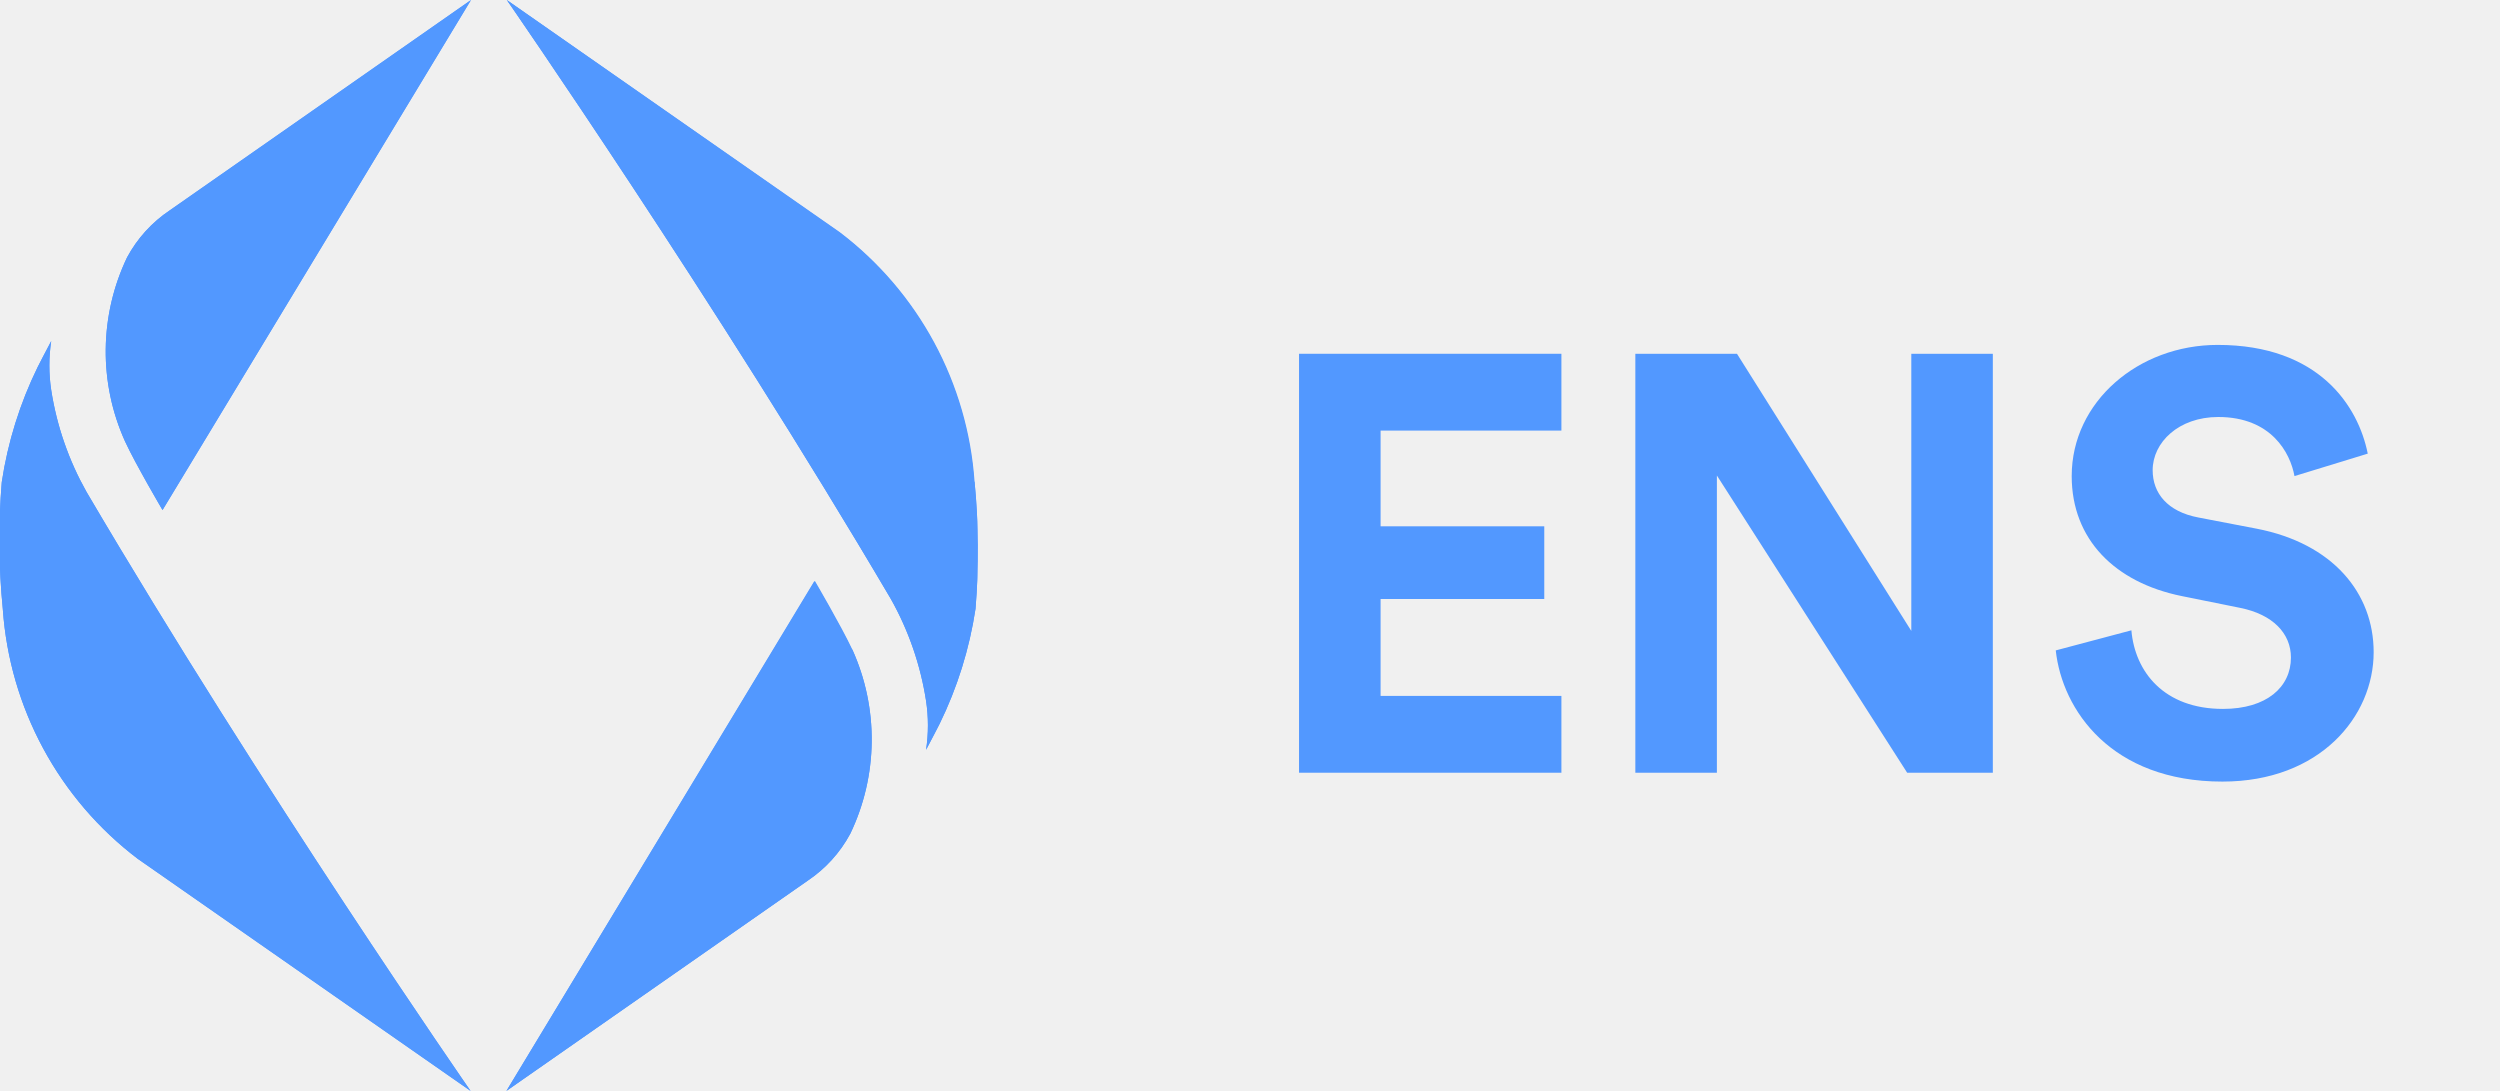
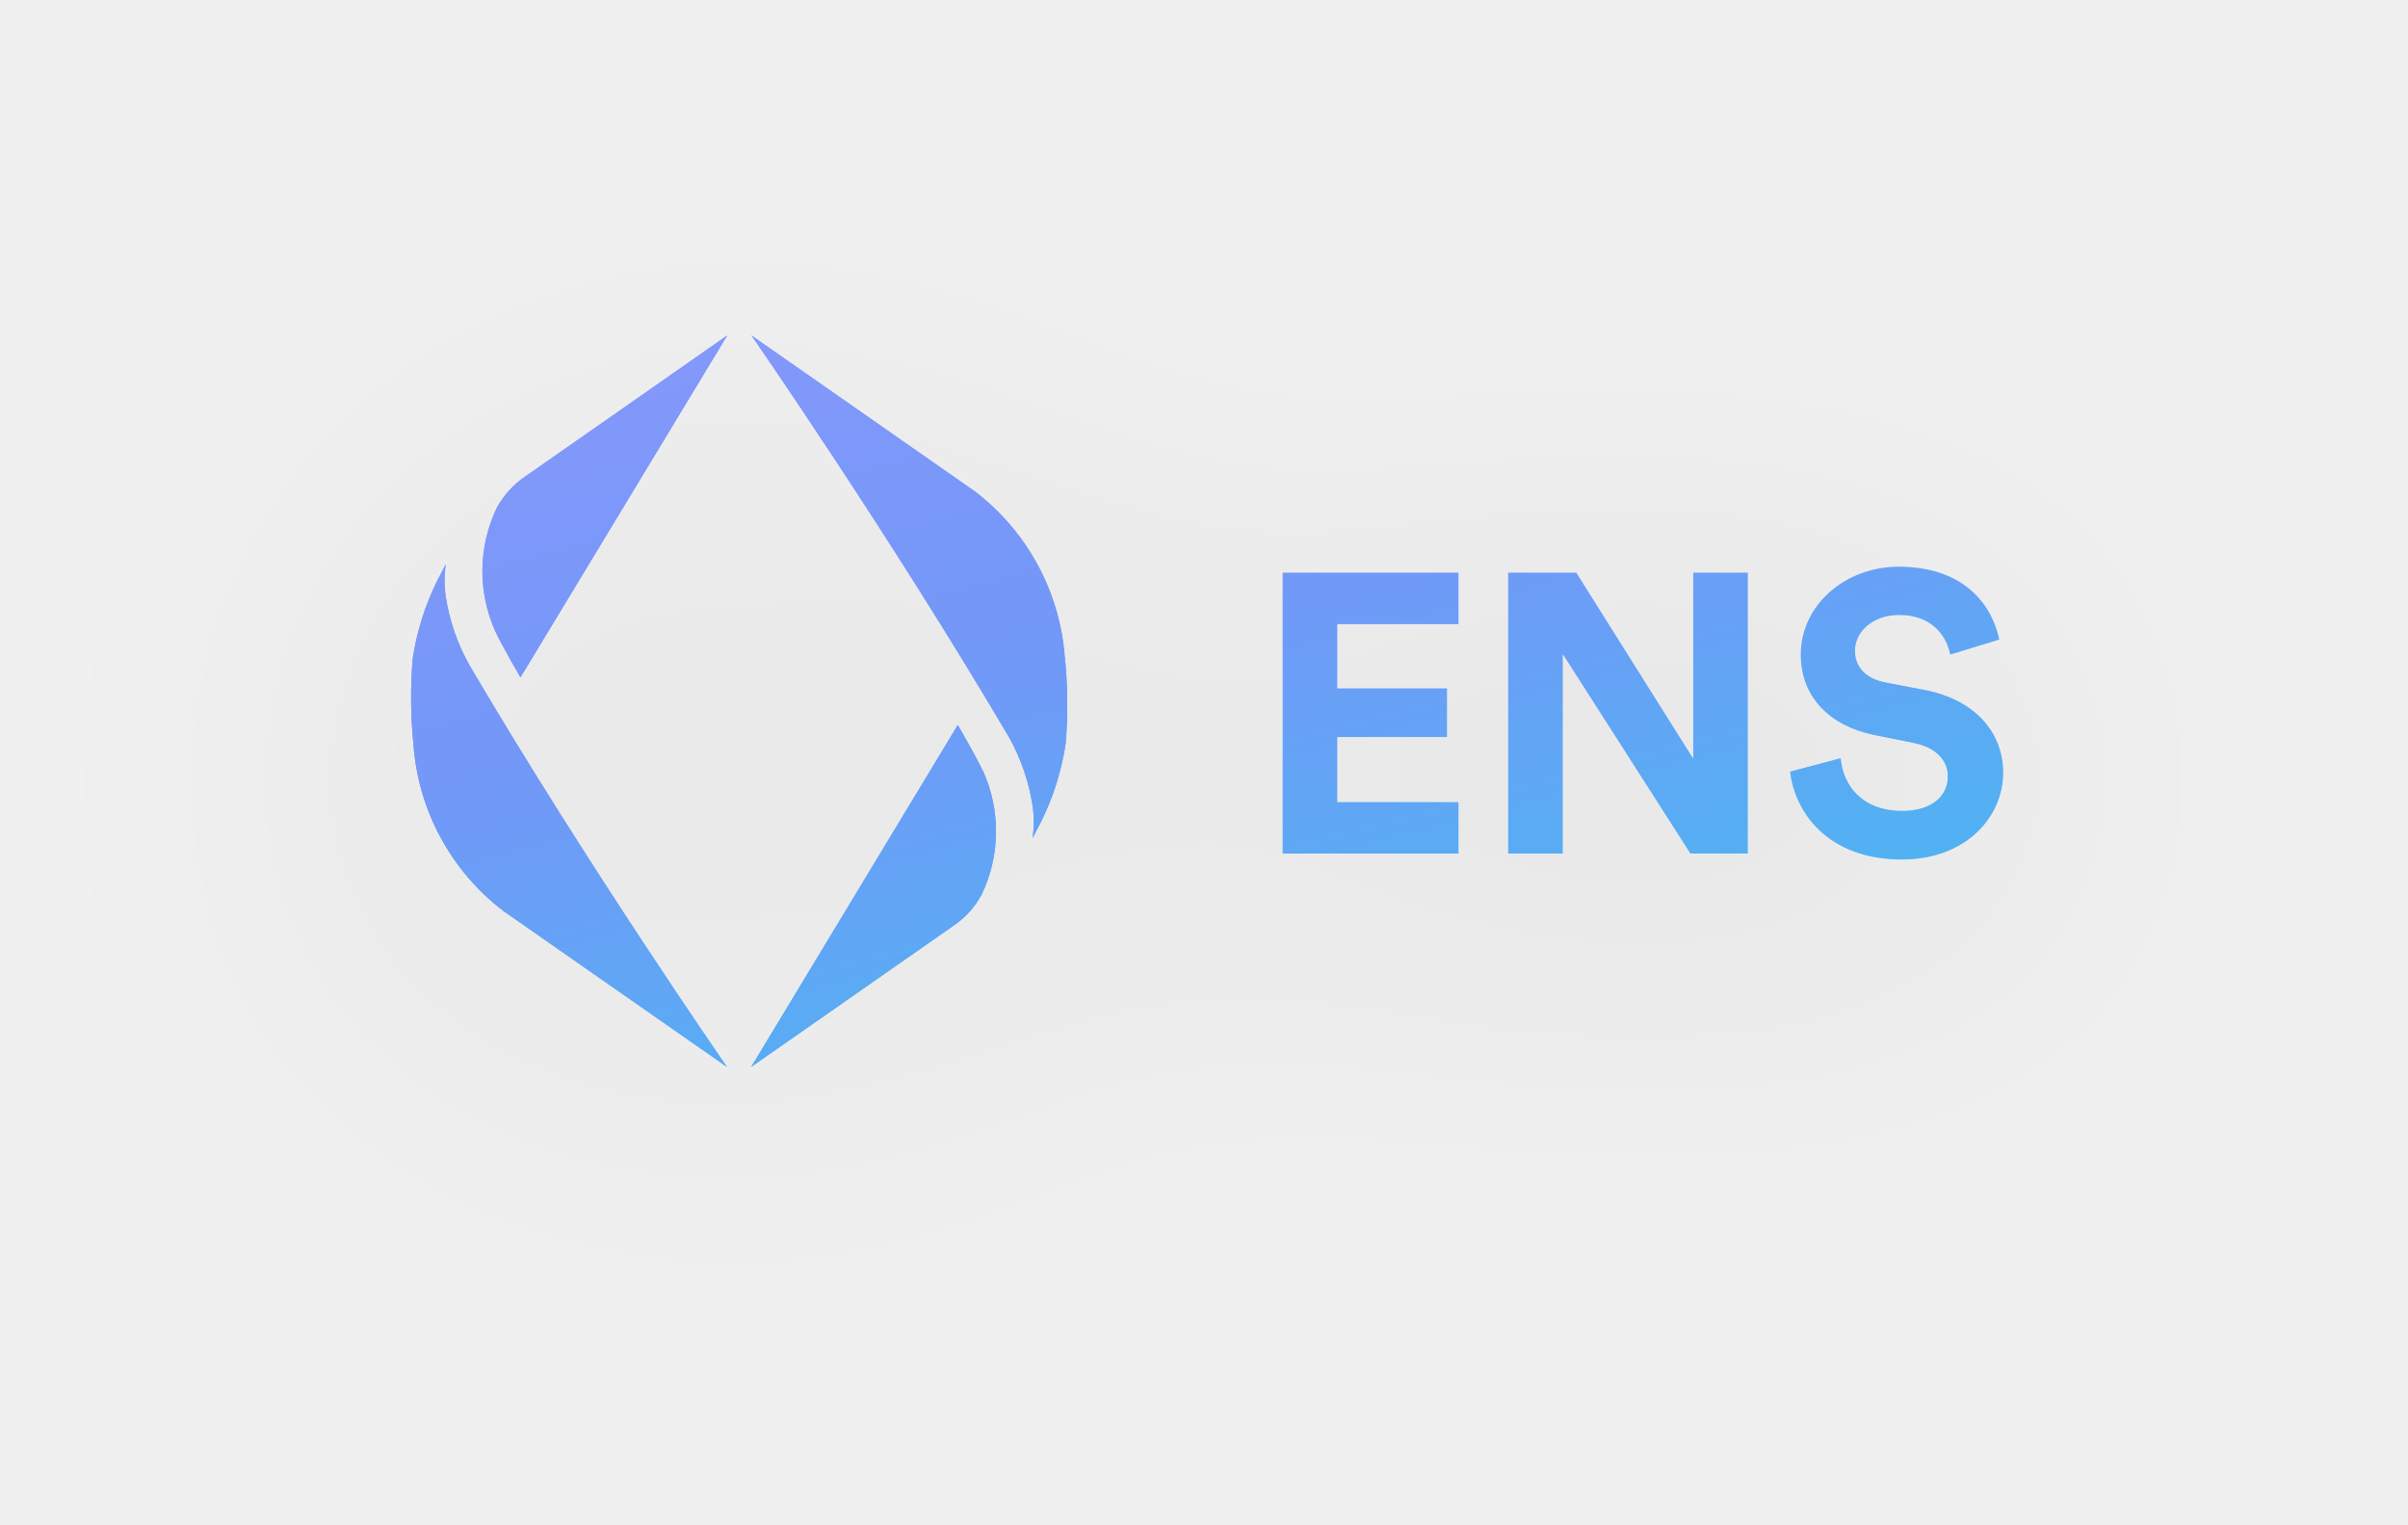
- <svg xmlns="http://www.w3.org/2000/svg" width="110" height="48" viewBox="0 0 110 48" fill="none">
-   <path d="M68.702 34V30.62H60.746V26.356H67.948V23.158H60.746V18.946H68.702V15.566H57.158V34H68.702Z" fill="#5298FF" />
-   <path d="M87.685 34V15.566H84.097V27.76L76.427 15.566H71.955V34H75.543V20.922L83.915 34H87.685Z" fill="#5298FF" />
-   <path d="M104.181 19.96C103.765 17.88 102.049 15.176 97.577 15.176C94.093 15.176 91.155 17.672 91.155 20.948C91.155 23.73 93.053 25.628 95.991 26.226L98.565 26.746C99.995 27.032 100.801 27.864 100.801 28.93C100.801 30.23 99.735 31.192 97.811 31.192C95.211 31.192 93.937 29.554 93.781 27.734L90.453 28.618C90.739 31.244 92.897 34.39 97.785 34.39C102.075 34.39 104.441 31.53 104.441 28.696C104.441 26.096 102.647 23.912 99.293 23.262L96.719 22.768C95.367 22.508 94.717 21.702 94.717 20.688C94.717 19.466 95.861 18.348 97.603 18.348C99.943 18.348 100.775 19.934 100.957 20.948L104.181 19.96Z" fill="#5298FF" />
-   <g clip-path="url(#clip0)">
-     <path d="M5.502 19.419C5.977 20.433 7.151 22.438 7.151 22.438L20.723 0L7.477 9.25C6.687 9.777 6.04 10.489 5.591 11.325C4.988 12.587 4.667 13.965 4.652 15.363C4.637 16.761 4.927 18.145 5.502 19.419Z" fill="#5298FF" />
-     <path d="M0.124 26.808C0.274 28.954 0.88 31.044 1.903 32.936C2.925 34.829 4.341 36.482 6.054 37.783L20.705 48C20.705 48 11.538 34.789 3.806 21.643C3.024 20.254 2.497 18.736 2.253 17.16C2.145 16.447 2.145 15.721 2.253 15.008C2.051 15.381 1.66 16.146 1.66 16.146C0.876 17.745 0.342 19.455 0.077 21.216C-0.076 23.078 -0.06 24.949 0.124 26.808Z" fill="#5298FF" />
-     <path d="M37.503 28.581C37.029 27.567 35.855 25.562 35.855 25.562L22.282 48L35.529 38.756C36.318 38.229 36.966 37.517 37.414 36.68C38.019 35.418 38.34 34.039 38.355 32.64C38.37 31.241 38.08 29.856 37.503 28.581Z" fill="#5298FF" />
-     <path d="M42.881 21.192C42.732 19.046 42.125 16.957 41.103 15.064C40.08 13.171 38.665 11.518 36.952 10.217L22.3 0C22.3 0 31.461 13.211 39.199 26.357C39.98 27.746 40.504 29.265 40.747 30.84C40.855 31.553 40.855 32.279 40.747 32.992C40.948 32.619 41.34 31.854 41.34 31.854C42.124 30.255 42.657 28.545 42.923 26.784C43.077 24.923 43.063 23.051 42.881 21.192Z" fill="#5298FF" />
-     <path d="M5.591 11.325C6.04 10.489 6.687 9.777 7.477 9.25L20.723 0L7.151 22.444C7.151 22.444 5.965 20.439 5.502 19.425C4.926 18.15 4.635 16.765 4.651 15.366C4.666 13.966 4.987 12.588 5.591 11.325ZM0.124 26.808C0.274 28.954 0.88 31.044 1.903 32.936C2.925 34.829 4.341 36.482 6.054 37.783L20.705 48C20.705 48 11.538 34.789 3.806 21.643C3.024 20.254 2.497 18.736 2.253 17.16C2.145 16.447 2.145 15.721 2.253 15.008C2.051 15.381 1.66 16.146 1.66 16.146C0.876 17.745 0.342 19.455 0.077 21.216C-0.076 23.078 -0.06 24.949 0.124 26.808ZM37.48 28.587C37.005 27.573 35.831 25.568 35.831 25.568L22.282 48L35.529 38.756C36.318 38.229 36.966 37.517 37.414 36.68C38.019 35.418 38.34 34.039 38.355 32.64C38.37 31.241 38.08 29.856 37.503 28.581L37.48 28.587ZM42.858 21.198C42.708 19.052 42.102 16.962 41.079 15.07C40.056 13.177 38.641 11.524 36.928 10.223L22.3 0C22.3 0 31.461 13.211 39.199 26.357C39.98 27.746 40.504 29.265 40.747 30.84C40.855 31.553 40.855 32.279 40.747 32.992C40.948 32.619 41.34 31.854 41.34 31.854C42.124 30.255 42.657 28.545 42.923 26.784C43.077 24.923 43.063 23.051 42.881 21.192L42.858 21.198Z" fill="#5298FF" />
+ <svg xmlns="http://www.w3.org/2000/svg" width="158" height="100" viewBox="0 0 158 100" fill="none">
+   <g filter="url(#filter0_d_13:281)">
+     <path d="M95.702 56V52.62H87.746V48.356H94.948V45.158H87.746V40.946H95.702V37.566H84.158V56H95.702Z" fill="url(#paint0_linear_13:281)" />
+     <path d="M114.685 56V37.566H111.097V49.76L103.427 37.566H98.955V56H102.543V42.922L110.915 56H114.685Z" fill="url(#paint1_linear_13:281)" />
+     <path d="M131.181 41.96C130.765 39.88 129.049 37.176 124.577 37.176C121.093 37.176 118.155 39.672 118.155 42.948C118.155 45.73 120.053 47.628 122.991 48.226L125.565 48.746C126.995 49.032 127.801 49.864 127.801 50.93C127.801 52.23 126.735 53.192 124.811 53.192C122.211 53.192 120.937 51.554 120.781 49.734L117.453 50.618C117.739 53.244 119.897 56.39 124.785 56.39C129.075 56.39 131.441 53.53 131.441 50.696C131.441 48.096 129.647 45.912 126.293 45.262L123.719 44.768C122.367 44.508 121.717 43.702 121.717 42.688C121.717 41.466 122.861 40.348 124.603 40.348C126.943 40.348 127.775 41.934 127.957 42.948L131.181 41.96Z" fill="url(#paint2_linear_13:281)" />
+     <path d="M32.502 41.419C32.977 42.433 34.151 44.438 34.151 44.438L47.723 22L34.477 31.25C33.688 31.777 33.04 32.489 32.591 33.325C31.988 34.587 31.668 35.965 31.652 37.363C31.637 38.761 31.927 40.145 32.502 41.419Z" fill="url(#paint3_linear_13:281)" />
+     <path d="M27.125 48.808C27.274 50.954 27.88 53.044 28.903 54.936C29.926 56.829 31.341 58.482 33.054 59.783L47.705 70C47.705 70 38.539 56.789 30.807 43.643C30.024 42.254 29.498 40.736 29.253 39.16C29.145 38.447 29.145 37.721 29.253 37.008C29.052 37.381 28.66 38.146 28.66 38.146C27.876 39.745 27.342 41.455 27.077 43.216C26.924 45.078 26.94 46.949 27.125 48.808Z" fill="url(#paint4_linear_13:281)" />
+     <path d="M64.503 50.581C64.029 49.567 62.855 47.562 62.855 47.562L49.283 70L62.529 60.756C63.318 60.229 63.966 59.517 64.415 58.68C65.019 57.418 65.34 56.039 65.355 54.64C65.37 53.241 65.08 51.856 64.503 50.581Z" fill="url(#paint5_linear_13:281)" />
+     <path d="M69.881 43.192C69.732 41.046 69.126 38.957 68.103 37.064C67.08 35.171 65.665 33.518 63.952 32.217L49.3 22C49.3 22 58.461 35.211 66.199 48.357C66.98 49.746 67.504 51.265 67.747 52.84C67.855 53.553 67.855 54.279 67.747 54.992C67.948 54.619 68.34 53.854 68.34 53.854C69.124 52.255 69.658 50.545 69.923 48.784C70.078 46.923 70.064 45.051 69.881 43.192Z" fill="url(#paint6_linear_13:281)" />
+     <path d="M32.591 33.325C33.04 32.489 33.688 31.777 34.477 31.25L47.723 22L34.151 44.444C34.151 44.444 32.965 42.439 32.502 41.425C31.926 40.15 31.636 38.765 31.651 37.366C31.666 35.966 31.987 34.588 32.591 33.325ZM27.125 48.808C27.274 50.954 27.88 53.044 28.903 54.936C29.926 56.829 31.341 58.482 33.054 59.783L47.705 70C47.705 70 38.539 56.789 30.807 43.643C30.024 42.254 29.498 40.736 29.253 39.16C29.145 38.447 29.145 37.721 29.253 37.008C29.052 37.381 28.66 38.146 28.66 38.146C27.876 39.745 27.342 41.455 27.077 43.216C26.924 45.078 26.94 46.949 27.125 48.808ZM64.48 50.587C64.005 49.573 62.831 47.568 62.831 47.568L49.283 70L62.529 60.756C63.318 60.229 63.966 59.517 64.415 58.68C65.019 57.418 65.34 56.039 65.355 54.64C65.37 53.241 65.08 51.856 64.503 50.581L64.48 50.587ZM69.858 43.198C69.708 41.052 69.102 38.962 68.079 37.07C67.056 35.177 65.641 33.524 63.928 32.223L49.3 22C49.3 22 58.461 35.211 66.199 48.357C66.98 49.746 67.504 51.265 67.747 52.84C67.855 53.553 67.855 54.279 67.747 54.992C67.948 54.619 68.34 53.854 68.34 53.854C69.124 52.255 69.658 50.545 69.923 48.784C70.078 46.923 70.064 45.051 69.881 43.192L69.858 43.198Z" fill="url(#paint7_linear_13:281)" />
  </g>
  <defs>
-     <clipPath id="clip0">
-       <rect width="43" height="48" fill="white" />
-     </clipPath>
+     <filter id="filter0_d_13:281" x="0.973" y="0" width="156.468" height="100" filterUnits="userSpaceOnUse" color-interpolation-filters="sRGB">
+       <feFlood flood-opacity="0" result="BackgroundImageFix" />
+       <feColorMatrix in="SourceAlpha" type="matrix" values="0 0 0 0 0 0 0 0 0 0 0 0 0 0 0 0 0 0 127 0" result="hardAlpha" />
+       <feOffset dy="4" />
+       <feGaussianBlur stdDeviation="13" />
+       <feComposite in2="hardAlpha" operator="out" />
+       <feColorMatrix type="matrix" values="0 0 0 0 0 0 0 0 0 0 0 0 0 0 0 0 0 0 0.11 0" />
+       <feBlend mode="normal" in2="BackgroundImageFix" result="effect1_dropShadow_13:281" />
+       <feBlend mode="normal" in="SourceGraphic" in2="effect1_dropShadow_13:281" result="shape" />
+     </filter>
+     <linearGradient id="paint0_linear_13:281" x1="96.558" y1="75.689" x2="70.011" y2="-26.004" gradientUnits="userSpaceOnUse">
+       <stop stop-color="#44BCF0" />
+       <stop offset="0.379" stop-color="#7298F8" />
+       <stop offset="1" stop-color="#A099FF" />
+     </linearGradient>
+     <linearGradient id="paint1_linear_13:281" x1="96.558" y1="75.689" x2="70.011" y2="-26.004" gradientUnits="userSpaceOnUse">
+       <stop stop-color="#44BCF0" />
+       <stop offset="0.379" stop-color="#7298F8" />
+       <stop offset="1" stop-color="#A099FF" />
+     </linearGradient>
+     <linearGradient id="paint2_linear_13:281" x1="96.558" y1="75.689" x2="70.011" y2="-26.004" gradientUnits="userSpaceOnUse">
+       <stop stop-color="#44BCF0" />
+       <stop offset="0.379" stop-color="#7298F8" />
+       <stop offset="1" stop-color="#A099FF" />
+     </linearGradient>
+     <linearGradient id="paint3_linear_13:281" x1="96.558" y1="75.689" x2="70.011" y2="-26.004" gradientUnits="userSpaceOnUse">
+       <stop stop-color="#44BCF0" />
+       <stop offset="0.379" stop-color="#7298F8" />
+       <stop offset="1" stop-color="#A099FF" />
+     </linearGradient>
+     <linearGradient id="paint4_linear_13:281" x1="96.558" y1="75.689" x2="70.011" y2="-26.004" gradientUnits="userSpaceOnUse">
+       <stop stop-color="#44BCF0" />
+       <stop offset="0.379" stop-color="#7298F8" />
+       <stop offset="1" stop-color="#A099FF" />
+     </linearGradient>
+     <linearGradient id="paint5_linear_13:281" x1="96.558" y1="75.689" x2="70.011" y2="-26.004" gradientUnits="userSpaceOnUse">
+       <stop stop-color="#44BCF0" />
+       <stop offset="0.379" stop-color="#7298F8" />
+       <stop offset="1" stop-color="#A099FF" />
+     </linearGradient>
+     <linearGradient id="paint6_linear_13:281" x1="96.558" y1="75.689" x2="70.011" y2="-26.004" gradientUnits="userSpaceOnUse">
+       <stop stop-color="#44BCF0" />
+       <stop offset="0.379" stop-color="#7298F8" />
+       <stop offset="1" stop-color="#A099FF" />
+     </linearGradient>
+     <linearGradient id="paint7_linear_13:281" x1="96.558" y1="75.689" x2="70.011" y2="-26.004" gradientUnits="userSpaceOnUse">
+       <stop stop-color="#44BCF0" />
+       <stop offset="0.379" stop-color="#7298F8" />
+       <stop offset="1" stop-color="#A099FF" />
+     </linearGradient>
  </defs>
</svg>
